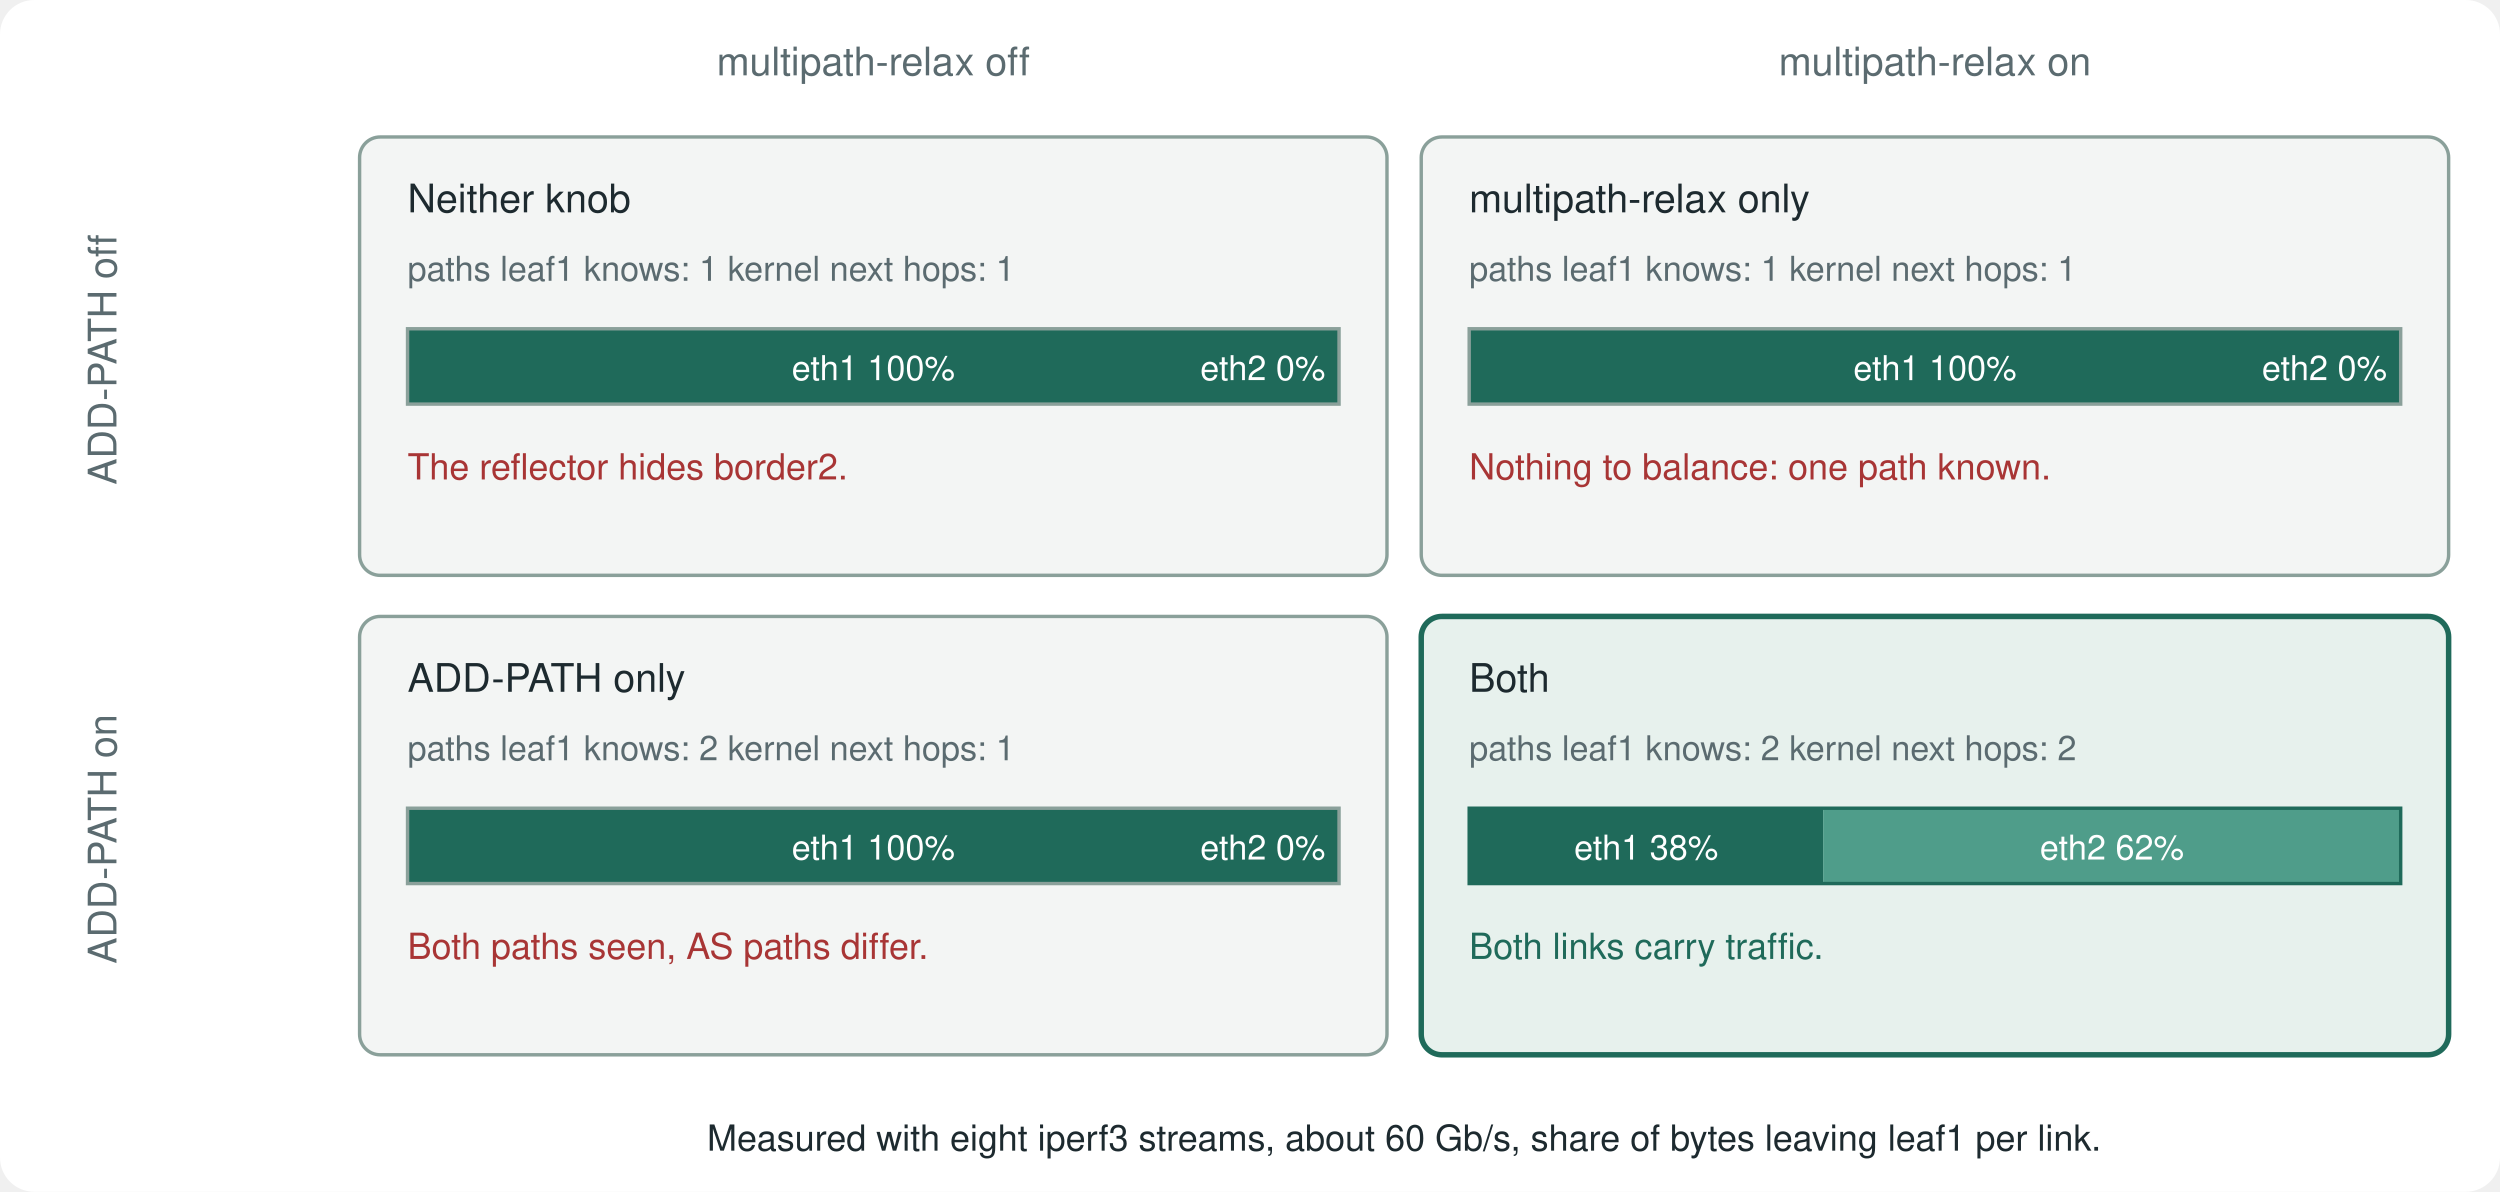
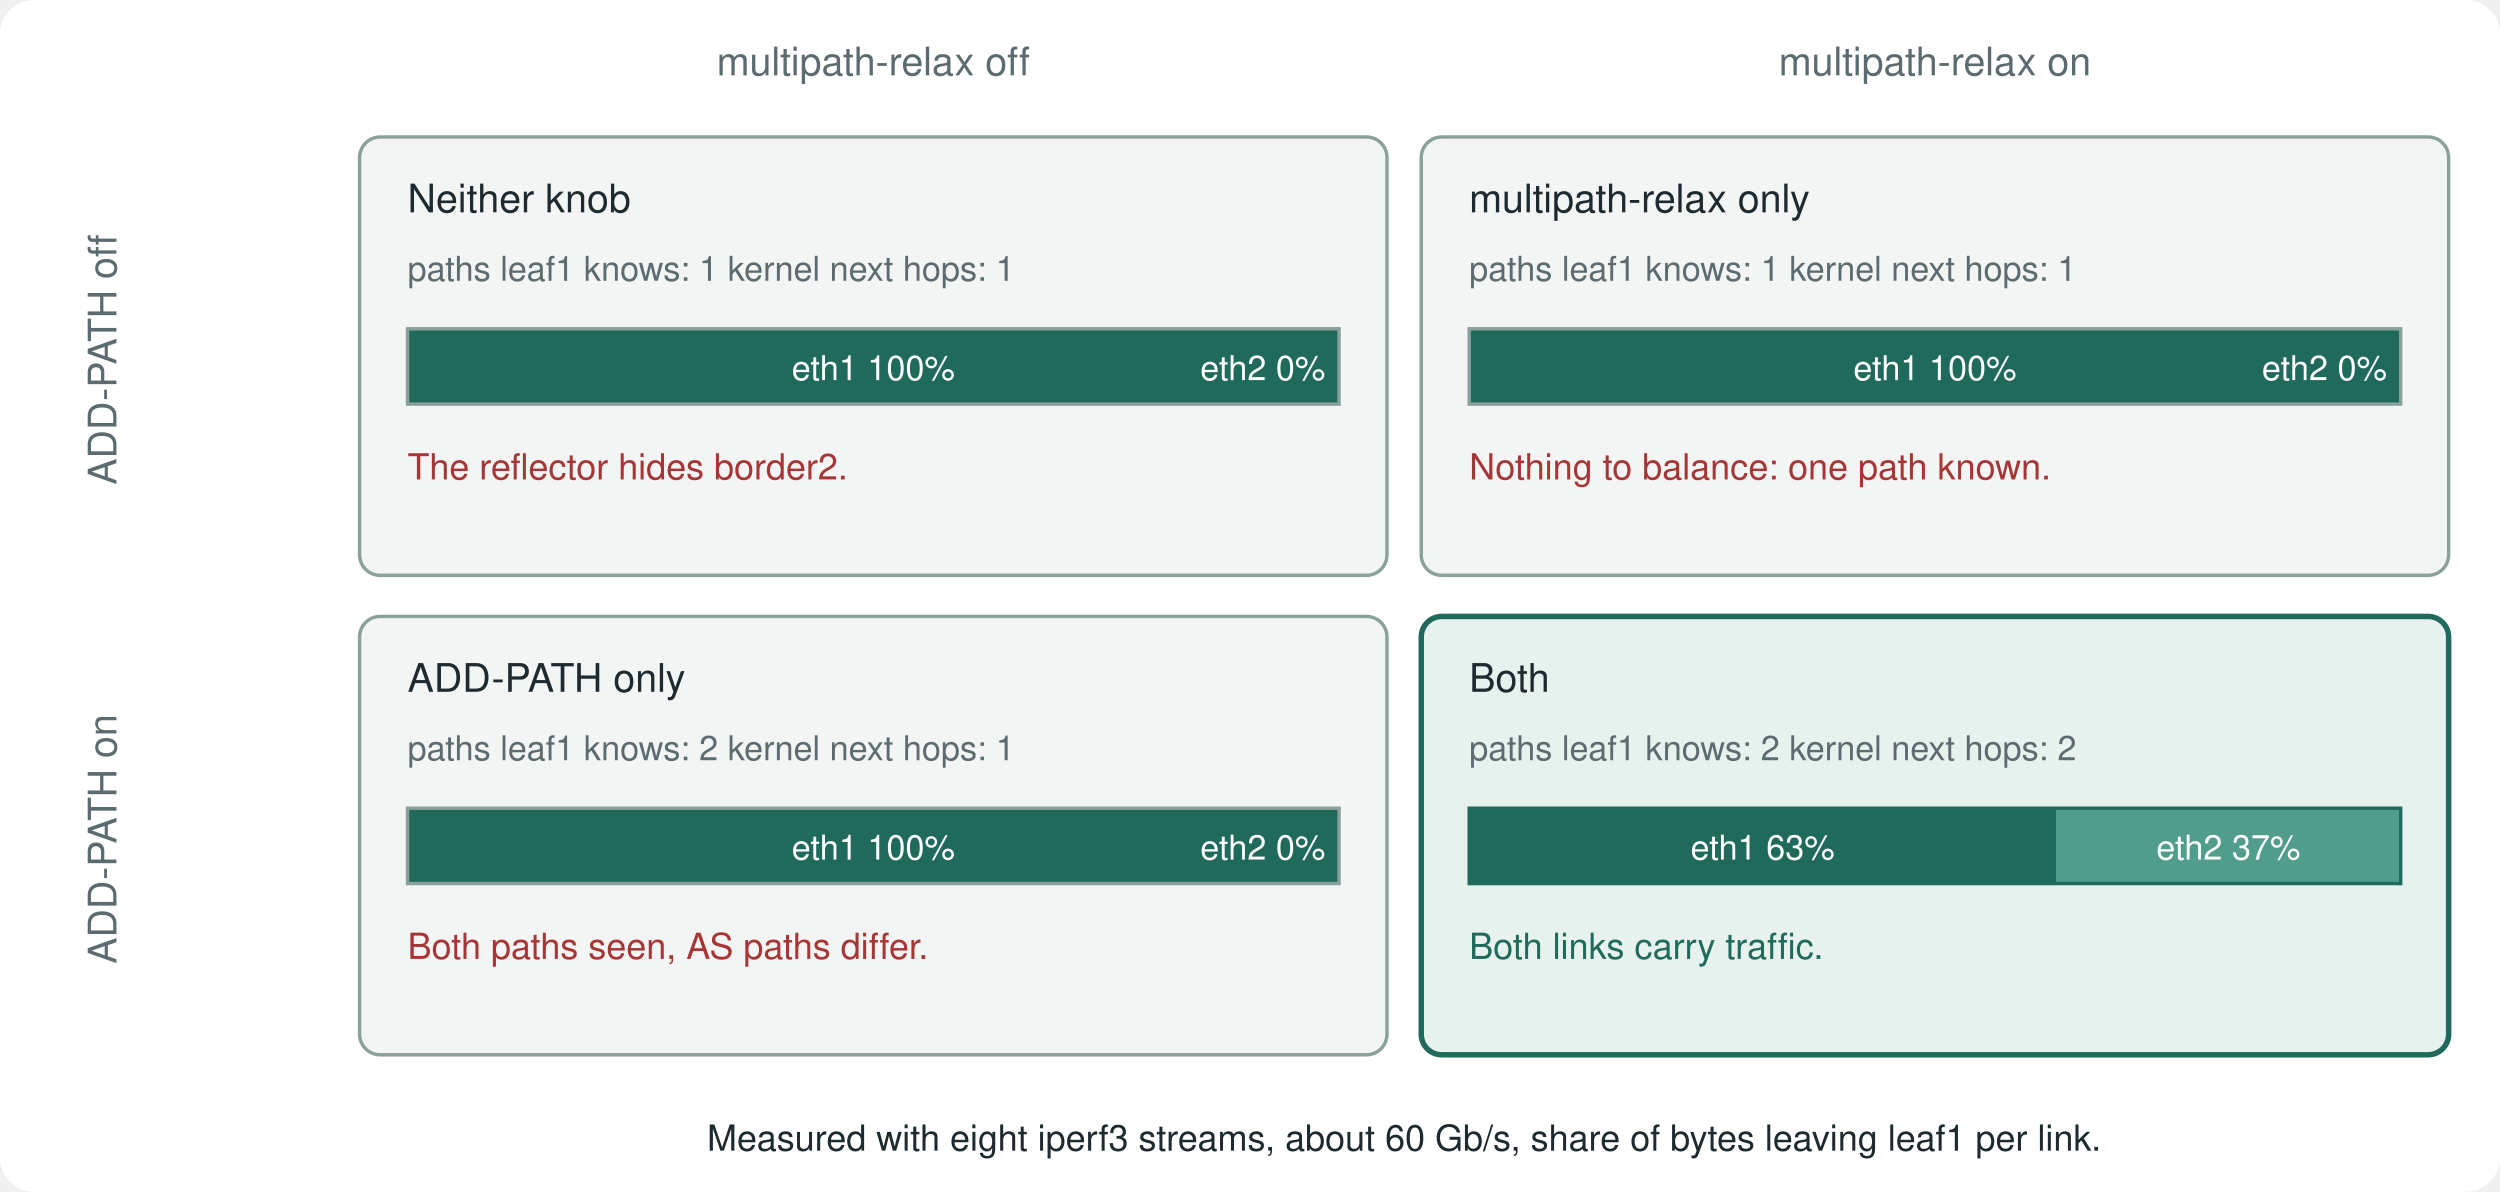
<svg xmlns="http://www.w3.org/2000/svg" width="730" height="348" font-family="Poppins, Segoe UI, Helvetica, Arial, sans-serif" viewBox="0 0 730 348">
  <defs>
    <marker id="mgr" viewBox="0 0 10 10" refX="8" refY="5" markerWidth="6" markerHeight="6" orient="auto">
      <path d="M2 1L8 5L2 9" fill="none" stroke="#5b6b70" stroke-width="1.6" />
    </marker>
  </defs>
  <rect width="730" height="348" rx="10" fill="#ffffff" />
  <g font-size="12" text-anchor="middle">
    <text x="255" y="22" font-size="11.5" fill="#5b6b70" text-anchor="middle">multipath-relax off</text>
    <text x="565" y="22" font-size="11.5" fill="#5b6b70" text-anchor="middle">multipath-relax on</text>
    <text x="34" y="105" font-size="11.5" fill="#5b6b70" text-anchor="middle" transform="rotate(-90 34 105)">ADD-PATH off</text>
    <text x="34" y="245" font-size="11.5" fill="#5b6b70" text-anchor="middle" transform="rotate(-90 34 245)">ADD-PATH on</text>
    <rect x="105" y="40" width="300" height="128" rx="6" fill="#f3f5f4" stroke="#8aa09a" stroke-width="1" />
    <text x="119" y="62" font-size="11.5" fill="#1d2a2f" text-anchor="start">Neither knob</text>
    <text x="119" y="82" font-size="10" fill="#5b6b70" text-anchor="start">paths leaf1 knows: 1    kernel next hops: 1</text>
    <rect x="119" y="96" width="272.0" height="22" fill="#1f6a5a" />
    <rect x="119" y="96" width="272" height="22" fill="none" stroke="#8aa09a" />
    <text x="255.0" y="111" font-size="10" fill="#ffffff" text-anchor="middle">eth1 100%</text>
    <text x="387" y="111" font-size="10" fill="#ffffff" text-anchor="end">eth2 0%</text>
    <text x="119" y="140" font-size="10.5" fill="#a83535" text-anchor="start">The reflector hides border2.</text>
    <rect x="415" y="40" width="300" height="128" rx="6" fill="#f3f5f4" stroke="#8aa09a" stroke-width="1" />
    <text x="429" y="62" font-size="11.5" fill="#1d2a2f" text-anchor="start">multipath-relax only</text>
    <text x="429" y="82" font-size="10" fill="#5b6b70" text-anchor="start">paths leaf1 knows: 1    kernel next hops: 1</text>
    <rect x="429" y="96" width="272.0" height="22" fill="#1f6a5a" />
    <rect x="429" y="96" width="272" height="22" fill="none" stroke="#8aa09a" />
    <text x="565.0" y="111" font-size="10" fill="#ffffff" text-anchor="middle">eth1 100%</text>
    <text x="697" y="111" font-size="10" fill="#ffffff" text-anchor="end">eth2 0%</text>
    <text x="429" y="140" font-size="10.5" fill="#a83535" text-anchor="start">Nothing to balance: one path known.</text>
    <rect x="105" y="180" width="300" height="128" rx="6" fill="#f3f5f4" stroke="#8aa09a" stroke-width="1" />
    <text x="119" y="202" font-size="11.5" fill="#1d2a2f" text-anchor="start">ADD-PATH only</text>
    <text x="119" y="222" font-size="10" fill="#5b6b70" text-anchor="start">paths leaf1 knows: 2    kernel next hops: 1</text>
    <rect x="119" y="236" width="272.0" height="22" fill="#1f6a5a" />
    <rect x="119" y="236" width="272" height="22" fill="none" stroke="#8aa09a" />
    <text x="255.0" y="251" font-size="10" fill="#ffffff" text-anchor="middle">eth1 100%</text>
    <text x="387" y="251" font-size="10" fill="#ffffff" text-anchor="end">eth2 0%</text>
    <text x="119" y="280" font-size="10.5" fill="#a83535" text-anchor="start">Both paths seen, AS paths differ.</text>
    <rect x="415" y="180" width="300" height="128" rx="6" fill="#e7f1ed" stroke="#1f6a5a" stroke-width="1.6" />
    <text x="429" y="202" font-size="11.5" fill="#1d2a2f" text-anchor="start">Both</text>
    <text x="429" y="222" font-size="10" fill="#5b6b70" text-anchor="start">paths leaf1 knows: 2    kernel next hops: 2</text>
-     <rect x="429" y="236" width="103.36" height="22" fill="#1f6a5a" />
-     <rect x="532.36" y="236" width="168.64" height="22" fill="#4f9d8a" />
+     <rect x="429" y="236" width="171.36" height="22" fill="#1f6a5a" />
+     <rect x="600.36" y="236" width="100.64" height="22" fill="#4f9d8a" />
    <rect x="429" y="236" width="272" height="22" fill="none" stroke="#1f6a5a" />
-     <text x="480.68" y="251" font-size="10" fill="#ffffff" text-anchor="middle">eth1 38%</text>
-     <text x="616.68" y="251" font-size="10" fill="#ffffff" text-anchor="middle">eth2 62%</text>
+     <text x="514.68" y="251" font-size="10" fill="#ffffff" text-anchor="middle">eth1 63%</text>
+     <text x="650.68" y="251" font-size="10" fill="#ffffff" text-anchor="middle">eth2 37%</text>
    <text x="429" y="280" font-size="10.5" fill="#1f6a5a" text-anchor="start">Both links carry traffic.</text>
    <text x="410" y="336" font-size="10.5" fill="#1d2a2f" text-anchor="middle">Measured with eight iperf3 streams, about 60 Gb/s, share of bytes leaving leaf1 per link.</text>
  </g>
</svg>
